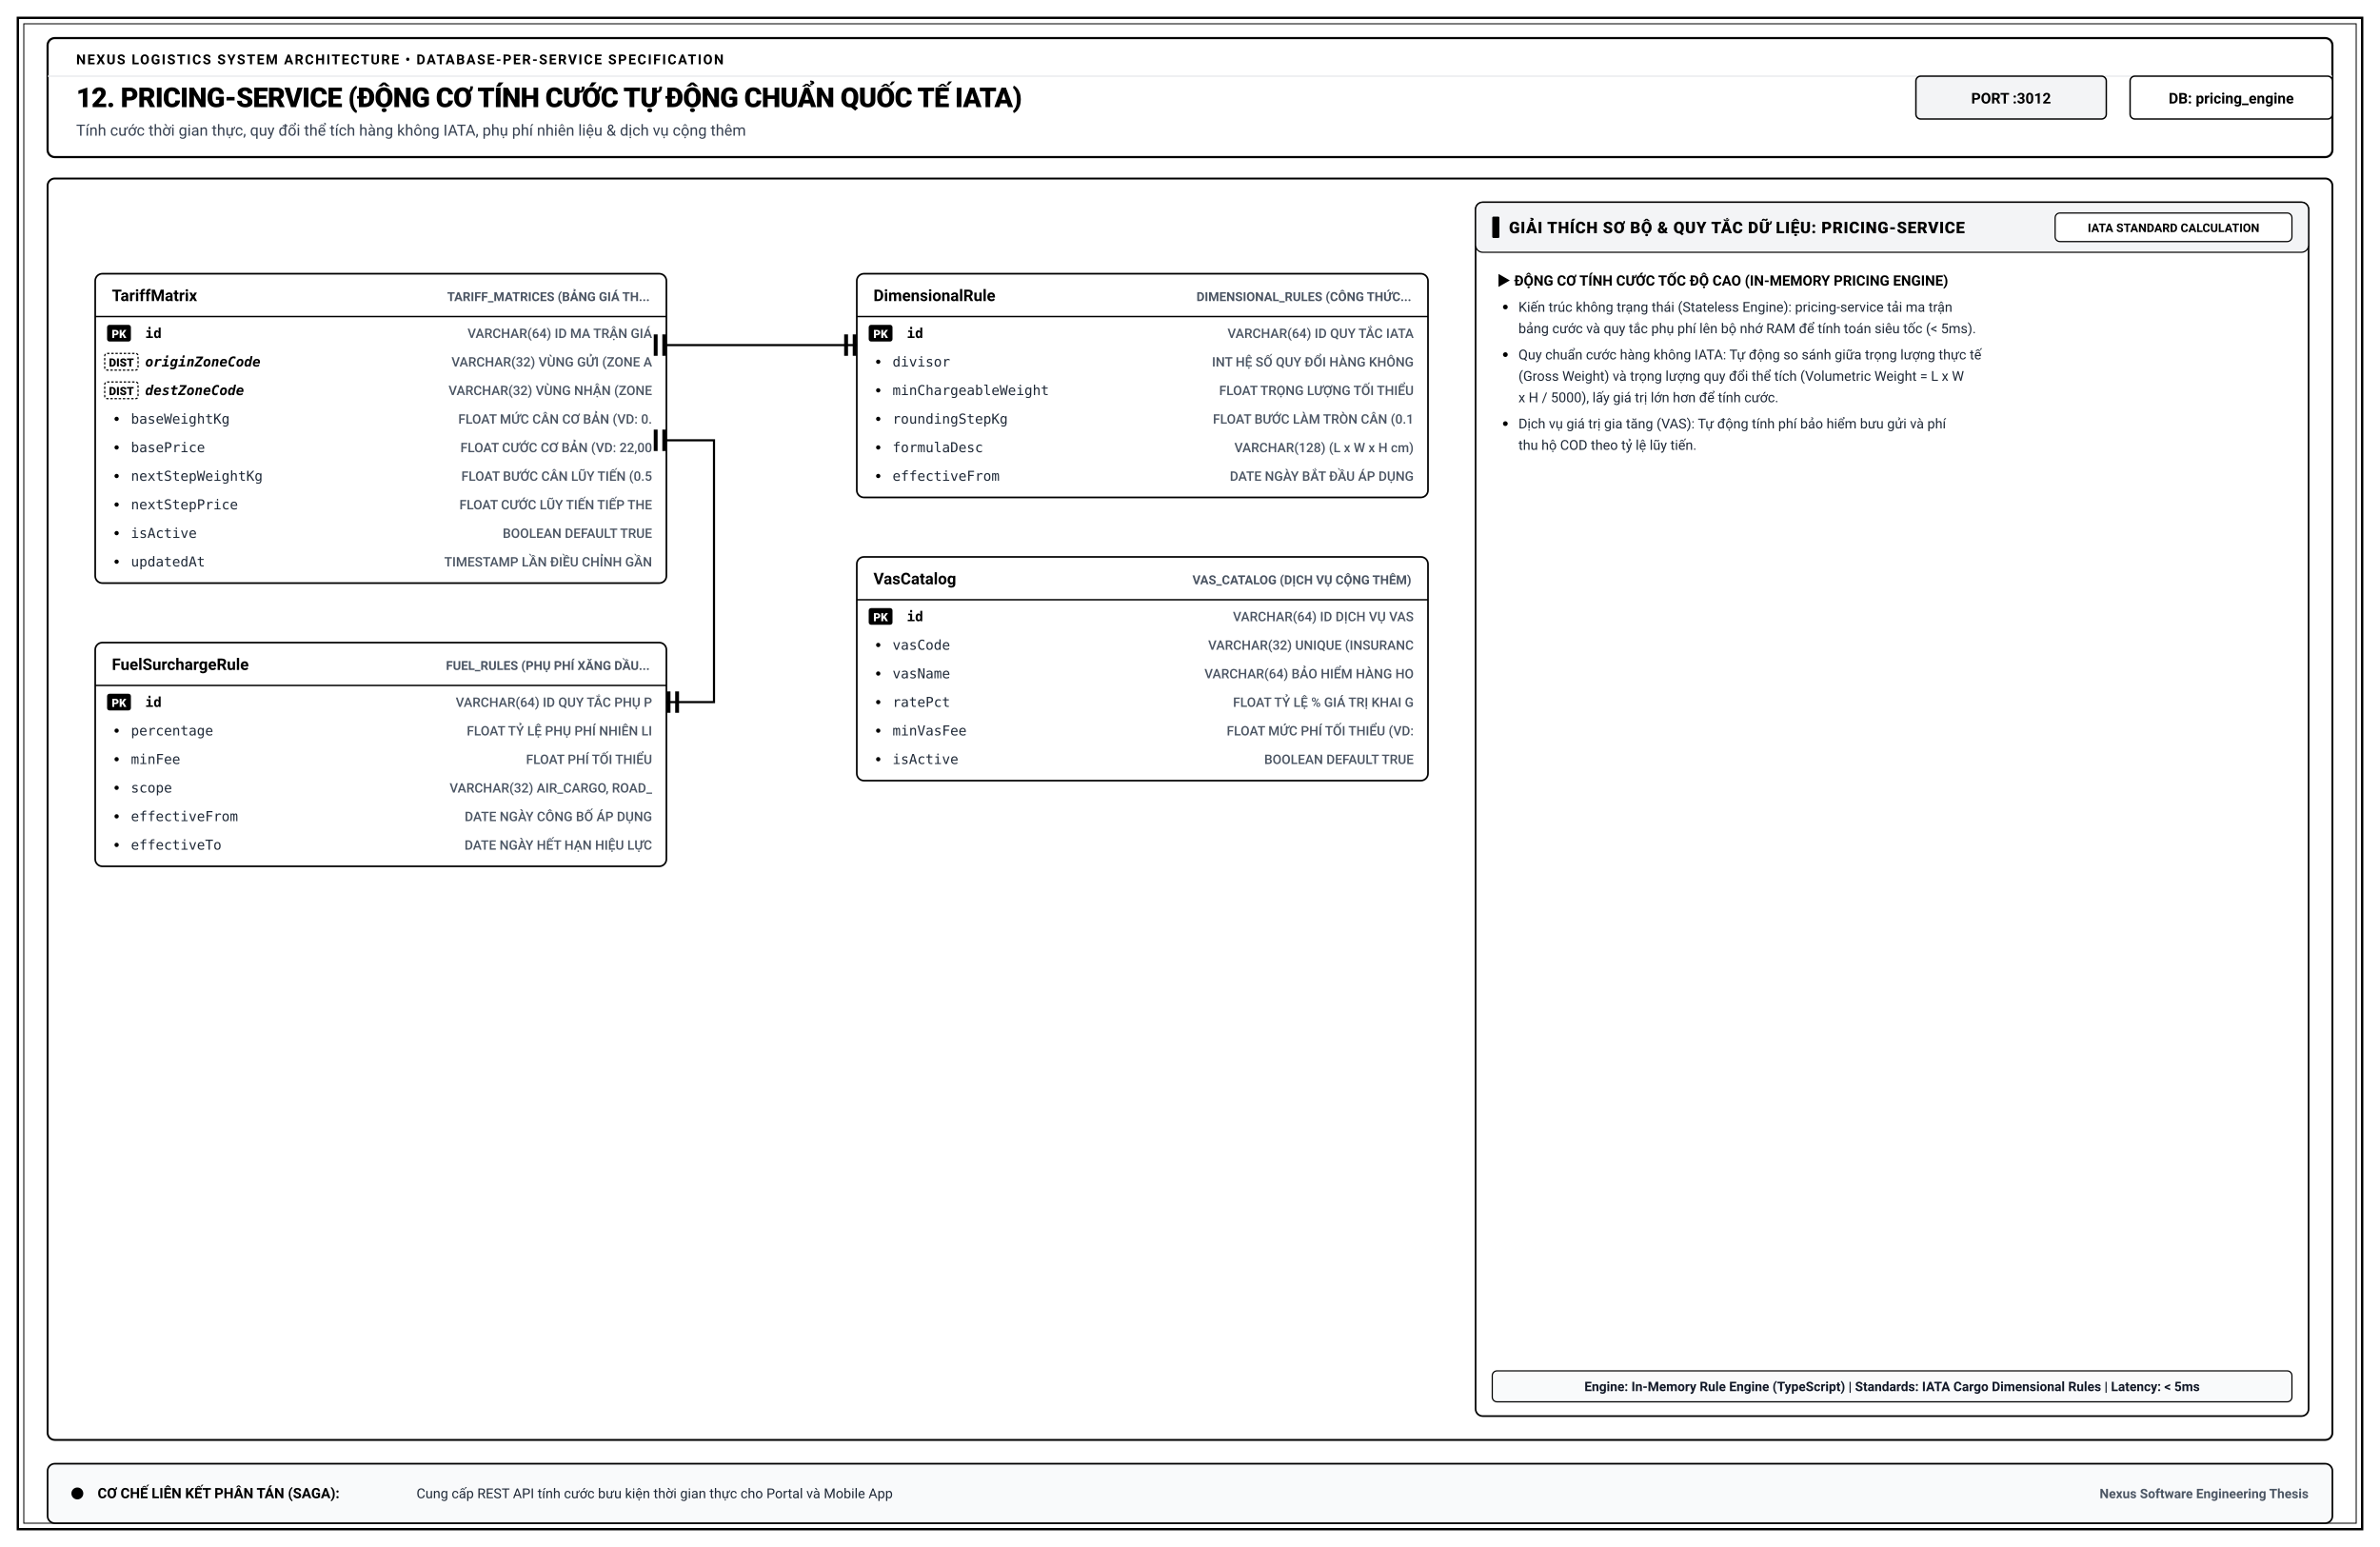
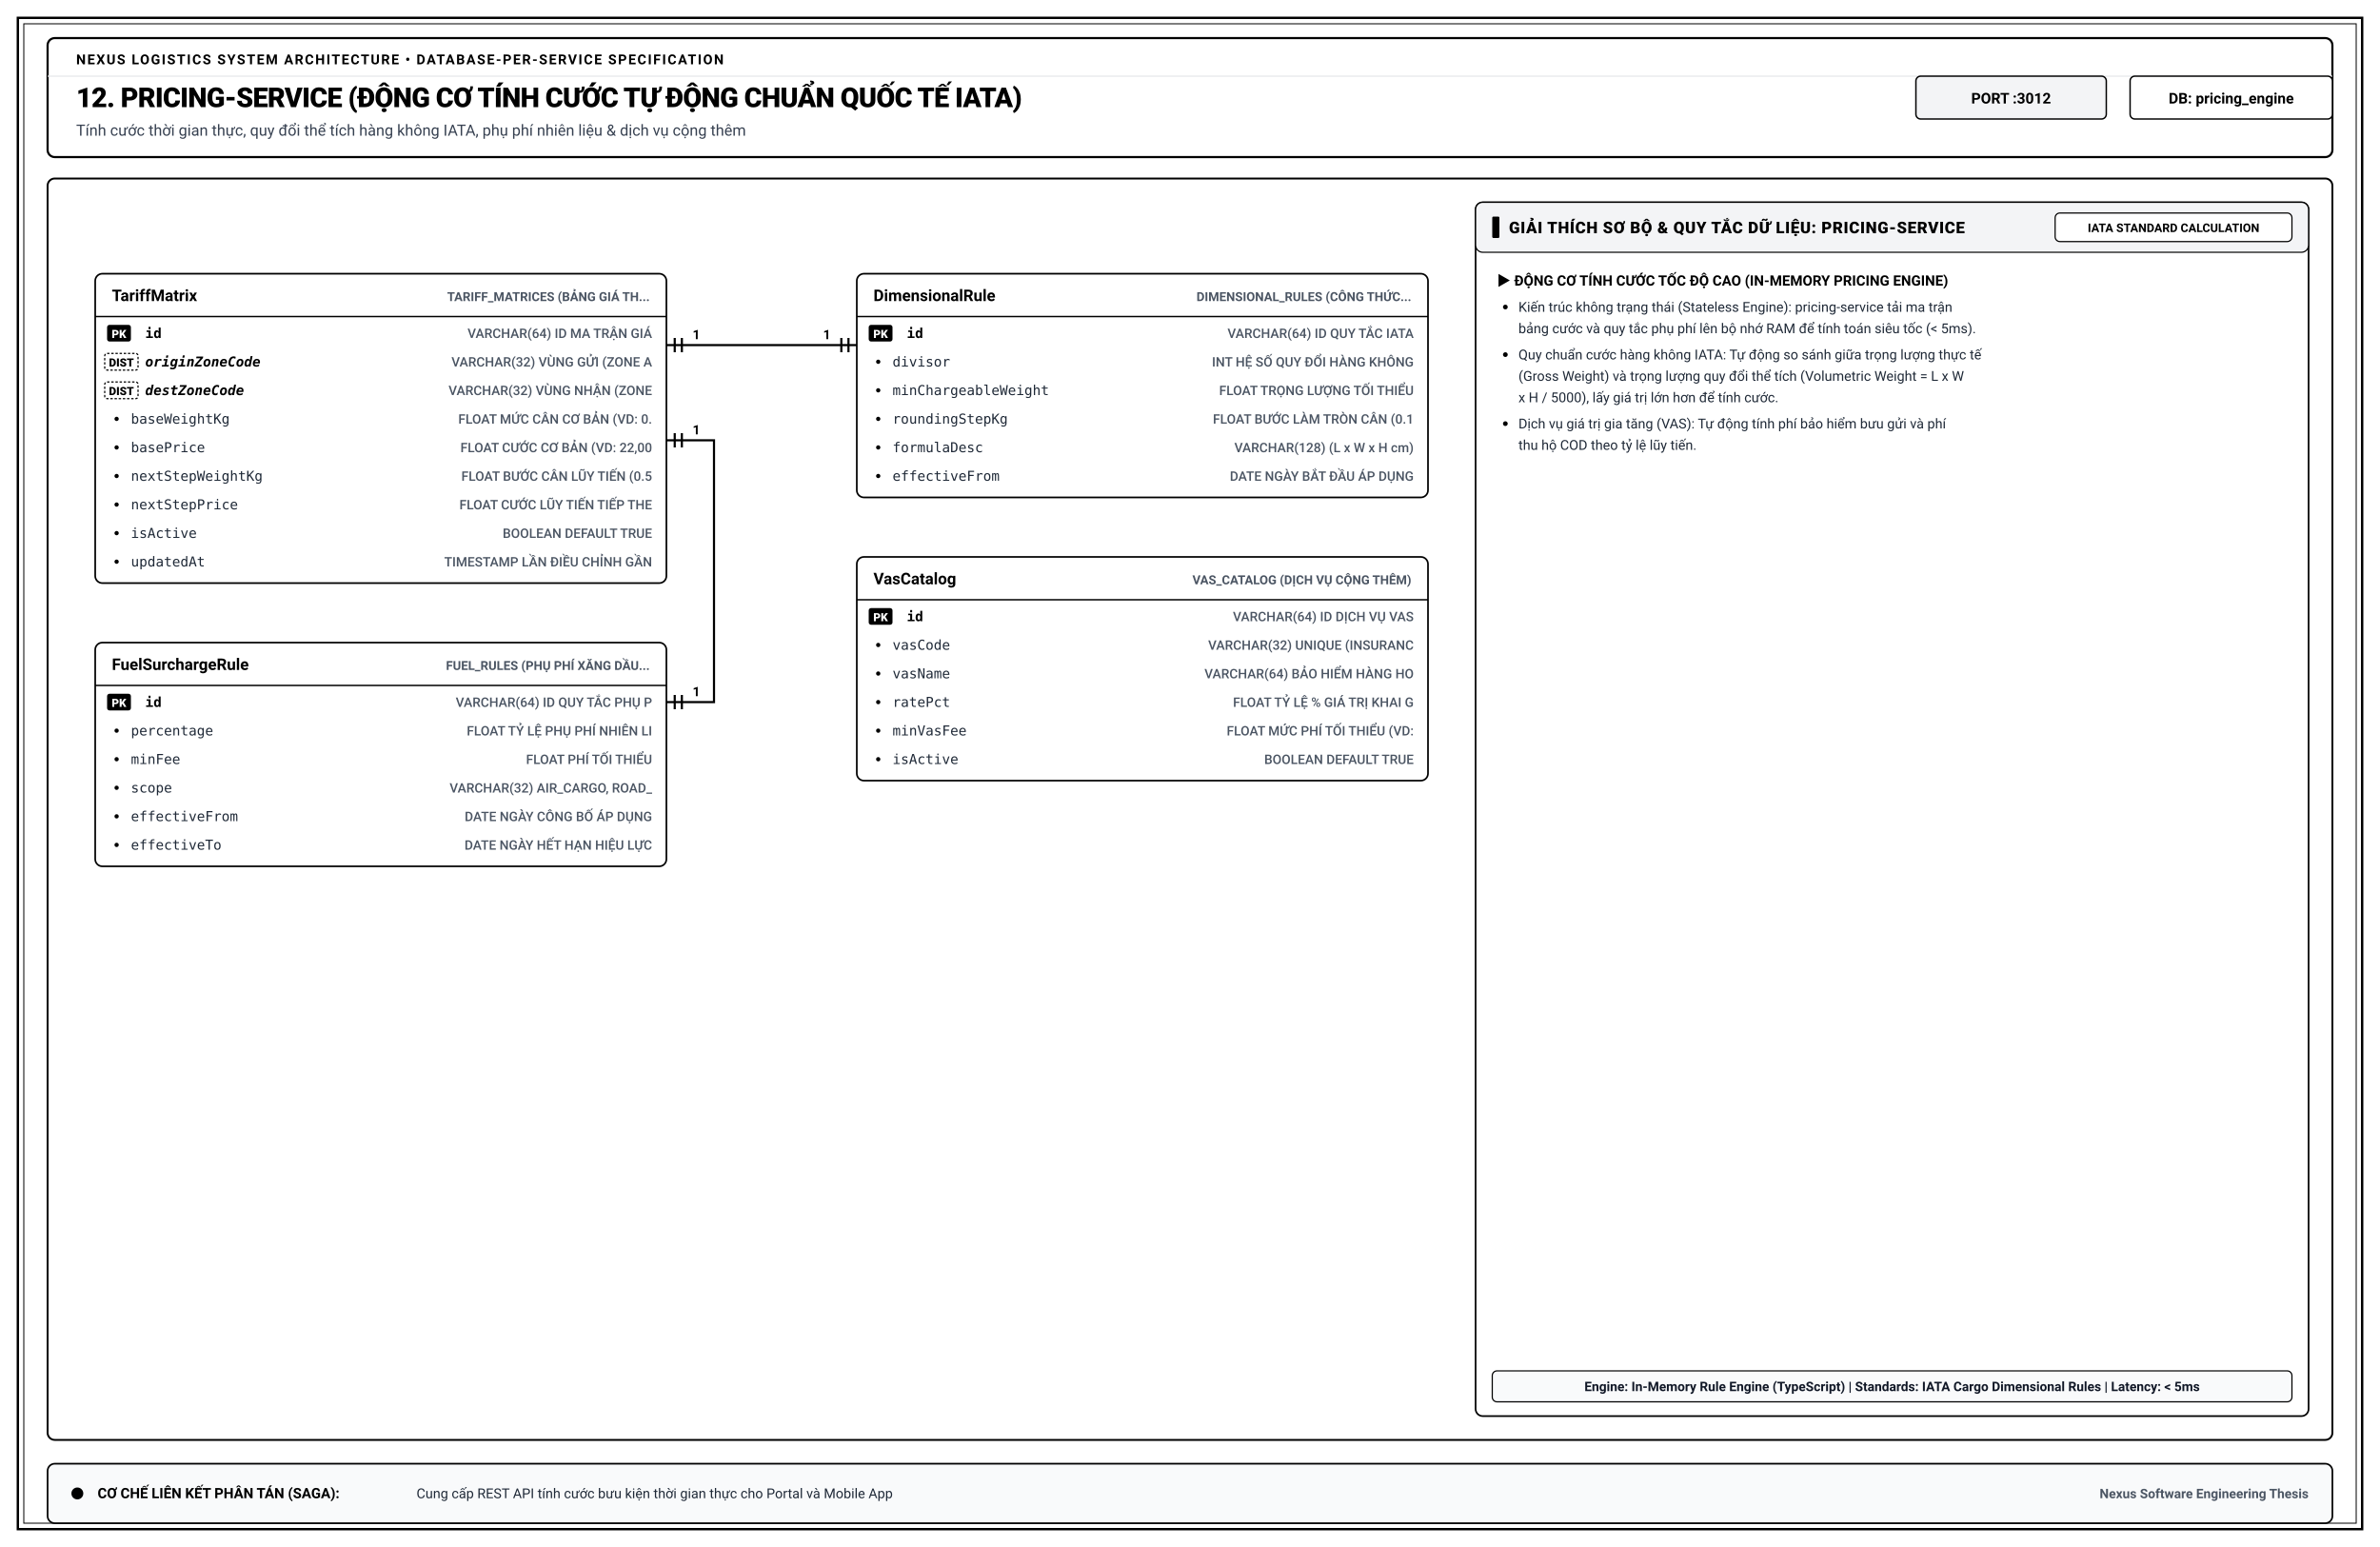
<svg xmlns="http://www.w3.org/2000/svg" viewBox="0 0 2000 1300" width="100%" height="100%" style="background:#FFFFFF;">
-   <defs>
-     <marker id="crow-many" markerWidth="14" markerHeight="14" refX="10" refY="7" orient="auto">
-       <path d="M 0 0 L 10 7 L 0 14 M 10 0 L 10 14" stroke="#000000" stroke-width="1.8" fill="none" />
-     </marker>
-     <marker id="crow-one" markerWidth="14" markerHeight="14" refX="10" refY="7" orient="auto">
-       <line x1="5" y1="2" x2="5" y2="12" stroke="#000000" stroke-width="1.8" />
-       <line x1="9" y1="2" x2="9" y2="12" stroke="#000000" stroke-width="1.8" />
-     </marker>
-     <marker id="arrow-dist" markerWidth="12" markerHeight="12" refX="9" refY="6" orient="auto">
-       <path d="M 0 1 L 9 6 L 0 11 z" fill="#000000" />
-     </marker>
-   </defs>
  <rect width="100%" height="100%" fill="#FFFFFF" />
  <rect x="15" y="15" width="1970" height="1270" fill="none" stroke="#000000" stroke-width="2" />
  <rect x="20" y="20" width="1960" height="1260" fill="none" stroke="#000000" stroke-width="0.8" />
  <style>
    text { font-family: -apple-system, BlinkMacSystemFont, "Segoe UI", Roboto, "Helvetica Neue", Arial, sans-serif; }
    .doc-badge { font-size: 11.5px; font-weight: 700; fill: #000000; letter-spacing: 1.2px; text-transform: uppercase; }
    .doc-title { font-size: 23px; font-weight: 800; fill: #000000; letter-spacing: -0.5px; }
    .doc-subtitle { font-size: 13px; font-weight: 400; fill: #374151; }
    
    .tbl-header { font-size: 13.5px; font-weight: 700; fill: #000000; }
    .tbl-tag { font-size: 10.5px; font-weight: 600; fill: #4B5563; text-transform: uppercase; }
    .tbl-field-pk { font-size: 11.5px; font-weight: 700; fill: #000000; font-family: ui-monospace, Menlo, monospace; }
    .tbl-field-fk { font-size: 11.5px; font-weight: 600; fill: #000000; font-family: ui-monospace, Menlo, monospace; }
    .tbl-field-dist { font-size: 11.5px; font-weight: 600; fill: #000000; font-style: italic; font-family: ui-monospace, Menlo, monospace; }
    .tbl-field-normal { font-size: 11.5px; font-weight: 500; fill: #1F2937; font-family: ui-monospace, Menlo, monospace; }
    .tbl-type { font-size: 11px; font-weight: 500; fill: #4B5563; }

    .badge-pk { font-size: 9.5px; font-weight: 800; fill: #FFFFFF; }
    .badge-fk { font-size: 9.5px; font-weight: 800; fill: #000000; }
    .badge-dist { font-size: 9.5px; font-weight: 800; fill: #000000; }

    .panel-header { font-size: 13.5px; font-weight: 800; fill: #000000; text-transform: uppercase; letter-spacing: 0.5px; }
    .panel-sec-title { font-size: 12px; font-weight: 700; fill: #000000; }
    .panel-body { font-size: 11.5px; font-weight: 400; fill: #1F2937; }
    .panel-bold { font-weight: 700; fill: #000000; }
    .panel-code { font-family: ui-monospace, Menlo, monospace; font-size: 11px; font-weight: 700; fill: #000000; }
  </style>
  <g id="Header" transform="translate(40, 32)">
    <rect width="1920" height="100" rx="6" fill="#FFFFFF" stroke="#000000" stroke-width="1.8" />
    <line x1="0" y1="32" x2="1920" y2="32" stroke="#E5E7EB" stroke-width="1" />
    <text x="24" y="22" class="doc-badge">NEXUS LOGISTICS SYSTEM ARCHITECTURE • DATABASE-PER-SERVICE SPECIFICATION</text>
    <text x="24" y="58" class="doc-title">12. PRICING-SERVICE (ĐỘNG CƠ TÍNH CƯỚC TỰ ĐỘNG CHUẨN QUỐC TẾ IATA)</text>
    <text x="24" y="82" class="doc-subtitle">Tính cước thời gian thực, quy đổi thể tích hàng không IATA, phụ phí nhiên liệu &amp; dịch vụ cộng thêm</text>
    <rect x="1570" y="32" width="160" height="36" rx="4" fill="#F3F4F6" stroke="#000000" stroke-width="1.2" />
    <text x="1650" y="55" font-size="12.5" font-weight="700" fill="#000000" text-anchor="middle">PORT :3012</text>
    <rect x="1750" y="32" width="170" height="36" rx="4" fill="#FFFFFF" stroke="#000000" stroke-width="1.2" />
    <text x="1835" y="55" font-size="12.5" font-weight="700" fill="#000000" text-anchor="middle">DB: pricing_engine</text>
  </g>
  <g id="ServiceBody" transform="translate(40, 150)">
    <rect width="1920" height="1060" rx="6" fill="#FFFFFF" stroke="#000000" stroke-width="1.6" />
    <g transform="translate(40, 80)">
      <rect width="480" height="260" rx="6" fill="#FFFFFF" stroke="#000000" stroke-width="1.4" />
      <line x1="0" y1="36" x2="480" y2="36" stroke="#000000" stroke-width="1.2" />
      <text x="14" y="23" class="tbl-header">TariffMatrix</text>
      <text x="466" y="23" class="tbl-tag" text-anchor="end">TARIFF_MATRICES (BẢNG GIÁ TH...</text>
      <rect x="10" y="43" width="20" height="14" rx="2" fill="#000000" />
      <text x="20" y="54" class="badge-pk" text-anchor="middle">PK</text>
      <text x="42" y="54" class="tbl-field-pk">id</text>
      <text x="468" y="54" class="tbl-type" text-anchor="end">VARCHAR(64) ID MA TRẬN GIÁ</text>
      <rect x="8" y="67" width="28" height="14" rx="2" fill="#FFFFFF" stroke="#000000" stroke-width="1" stroke-dasharray="2 1.5" />
      <text x="22" y="78" class="badge-dist" text-anchor="middle">DIST</text>
      <text x="42" y="78" class="tbl-field-dist">originZoneCode</text>
      <text x="468" y="78" class="tbl-type" text-anchor="end">VARCHAR(32) VÙNG GỬI (ZONE A</text>
      <rect x="8" y="91" width="28" height="14" rx="2" fill="#FFFFFF" stroke="#000000" stroke-width="1" stroke-dasharray="2 1.5" />
      <text x="22" y="102" class="badge-dist" text-anchor="middle">DIST</text>
      <text x="42" y="102" class="tbl-field-dist">destZoneCode</text>
      <text x="468" y="102" class="tbl-type" text-anchor="end">VARCHAR(32) VÙNG NHẬN (ZONE</text>
      <circle cx="18" cy="122" r="1.8" fill="#000000" />
      <text x="30" y="126" class="tbl-field-normal">baseWeightKg</text>
      <text x="468" y="126" class="tbl-type" text-anchor="end">FLOAT MỨC CÂN CƠ BẢN (VD: 0.</text>
      <circle cx="18" cy="146" r="1.8" fill="#000000" />
      <text x="30" y="150" class="tbl-field-normal">basePrice</text>
      <text x="468" y="150" class="tbl-type" text-anchor="end">FLOAT CƯỚC CƠ BẢN (VD: 22,00</text>
      <circle cx="18" cy="170" r="1.8" fill="#000000" />
      <text x="30" y="174" class="tbl-field-normal">nextStepWeightKg</text>
      <text x="468" y="174" class="tbl-type" text-anchor="end">FLOAT BƯỚC CÂN LŨY TIẾN (0.5</text>
      <circle cx="18" cy="194" r="1.8" fill="#000000" />
      <text x="30" y="198" class="tbl-field-normal">nextStepPrice</text>
      <text x="468" y="198" class="tbl-type" text-anchor="end">FLOAT CƯỚC LŨY TIẾN TIẾP THE</text>
      <circle cx="18" cy="218" r="1.8" fill="#000000" />
      <text x="30" y="222" class="tbl-field-normal">isActive</text>
      <text x="468" y="222" class="tbl-type" text-anchor="end">BOOLEAN DEFAULT TRUE</text>
      <circle cx="18" cy="242" r="1.8" fill="#000000" />
      <text x="30" y="246" class="tbl-field-normal">updatedAt</text>
      <text x="468" y="246" class="tbl-type" text-anchor="end">TIMESTAMP LẦN ĐIỀU CHỈNH GẦN</text>
    </g>
    <g transform="translate(680, 80)">
      <rect width="480" height="188" rx="6" fill="#FFFFFF" stroke="#000000" stroke-width="1.4" />
      <line x1="0" y1="36" x2="480" y2="36" stroke="#000000" stroke-width="1.2" />
      <text x="14" y="23" class="tbl-header">DimensionalRule</text>
      <text x="466" y="23" class="tbl-tag" text-anchor="end">DIMENSIONAL_RULES (CÔNG THỨC...</text>
      <rect x="10" y="43" width="20" height="14" rx="2" fill="#000000" />
      <text x="20" y="54" class="badge-pk" text-anchor="middle">PK</text>
      <text x="42" y="54" class="tbl-field-pk">id</text>
      <text x="468" y="54" class="tbl-type" text-anchor="end">VARCHAR(64) ID QUY TẮC IATA</text>
      <circle cx="18" cy="74" r="1.8" fill="#000000" />
      <text x="30" y="78" class="tbl-field-normal">divisor</text>
      <text x="468" y="78" class="tbl-type" text-anchor="end">INT HỆ SỐ QUY ĐỔI HÀNG KHÔNG</text>
      <circle cx="18" cy="98" r="1.8" fill="#000000" />
      <text x="30" y="102" class="tbl-field-normal">minChargeableWeight</text>
      <text x="468" y="102" class="tbl-type" text-anchor="end">FLOAT TRỌNG LƯỢNG TỐI THIỂU</text>
      <circle cx="18" cy="122" r="1.8" fill="#000000" />
      <text x="30" y="126" class="tbl-field-normal">roundingStepKg</text>
      <text x="468" y="126" class="tbl-type" text-anchor="end">FLOAT BƯỚC LÀM TRÒN CÂN (0.1</text>
      <circle cx="18" cy="146" r="1.8" fill="#000000" />
      <text x="30" y="150" class="tbl-field-normal">formulaDesc</text>
      <text x="468" y="150" class="tbl-type" text-anchor="end">VARCHAR(128) (L x W x H cm)</text>
      <circle cx="18" cy="170" r="1.8" fill="#000000" />
      <text x="30" y="174" class="tbl-field-normal">effectiveFrom</text>
      <text x="468" y="174" class="tbl-type" text-anchor="end">DATE NGÀY BẮT ĐẦU ÁP DỤNG</text>
    </g>
    <g transform="translate(40, 390)">
      <rect width="480" height="188" rx="6" fill="#FFFFFF" stroke="#000000" stroke-width="1.4" />
      <line x1="0" y1="36" x2="480" y2="36" stroke="#000000" stroke-width="1.2" />
      <text x="14" y="23" class="tbl-header">FuelSurchargeRule</text>
      <text x="466" y="23" class="tbl-tag" text-anchor="end">FUEL_RULES (PHỤ PHÍ XĂNG DẦU...</text>
      <rect x="10" y="43" width="20" height="14" rx="2" fill="#000000" />
      <text x="20" y="54" class="badge-pk" text-anchor="middle">PK</text>
      <text x="42" y="54" class="tbl-field-pk">id</text>
      <text x="468" y="54" class="tbl-type" text-anchor="end">VARCHAR(64) ID QUY TẮC PHỤ P</text>
      <circle cx="18" cy="74" r="1.8" fill="#000000" />
      <text x="30" y="78" class="tbl-field-normal">percentage</text>
      <text x="468" y="78" class="tbl-type" text-anchor="end">FLOAT TỶ LỆ PHỤ PHÍ NHIÊN LI</text>
      <circle cx="18" cy="98" r="1.8" fill="#000000" />
      <text x="30" y="102" class="tbl-field-normal">minFee</text>
      <text x="468" y="102" class="tbl-type" text-anchor="end">FLOAT PHÍ TỐI THIỂU</text>
      <circle cx="18" cy="122" r="1.8" fill="#000000" />
      <text x="30" y="126" class="tbl-field-normal">scope</text>
      <text x="468" y="126" class="tbl-type" text-anchor="end">VARCHAR(32) AIR_CARGO, ROAD_</text>
      <circle cx="18" cy="146" r="1.8" fill="#000000" />
      <text x="30" y="150" class="tbl-field-normal">effectiveFrom</text>
      <text x="468" y="150" class="tbl-type" text-anchor="end">DATE NGÀY CÔNG BỐ ÁP DỤNG</text>
      <circle cx="18" cy="170" r="1.8" fill="#000000" />
      <text x="30" y="174" class="tbl-field-normal">effectiveTo</text>
      <text x="468" y="174" class="tbl-type" text-anchor="end">DATE NGÀY HẾT HẠN HIỆU LỰC</text>
    </g>
    <g transform="translate(680, 318)">
      <rect width="480" height="188" rx="6" fill="#FFFFFF" stroke="#000000" stroke-width="1.4" />
      <line x1="0" y1="36" x2="480" y2="36" stroke="#000000" stroke-width="1.2" />
      <text x="14" y="23" class="tbl-header">VasCatalog</text>
      <text x="466" y="23" class="tbl-tag" text-anchor="end">VAS_CATALOG (DỊCH VỤ CỘNG THÊM)</text>
      <rect x="10" y="43" width="20" height="14" rx="2" fill="#000000" />
      <text x="20" y="54" class="badge-pk" text-anchor="middle">PK</text>
      <text x="42" y="54" class="tbl-field-pk">id</text>
      <text x="468" y="54" class="tbl-type" text-anchor="end">VARCHAR(64) ID DỊCH VỤ VAS</text>
      <circle cx="18" cy="74" r="1.8" fill="#000000" />
      <text x="30" y="78" class="tbl-field-normal">vasCode</text>
      <text x="468" y="78" class="tbl-type" text-anchor="end">VARCHAR(32) UNIQUE (INSURANC</text>
      <circle cx="18" cy="98" r="1.8" fill="#000000" />
      <text x="30" y="102" class="tbl-field-normal">vasName</text>
      <text x="468" y="102" class="tbl-type" text-anchor="end">VARCHAR(64) BẢO HIỂM HÀNG HO</text>
      <circle cx="18" cy="122" r="1.8" fill="#000000" />
      <text x="30" y="126" class="tbl-field-normal">ratePct</text>
      <text x="468" y="126" class="tbl-type" text-anchor="end">FLOAT TỶ LỆ % GIÁ TRỊ KHAI G</text>
      <circle cx="18" cy="146" r="1.8" fill="#000000" />
      <text x="30" y="150" class="tbl-field-normal">minVasFee</text>
      <text x="468" y="150" class="tbl-type" text-anchor="end">FLOAT MỨC PHÍ TỐI THIỂU (VD:</text>
      <circle cx="18" cy="170" r="1.8" fill="#000000" />
      <text x="30" y="174" class="tbl-field-normal">isActive</text>
      <text x="468" y="174" class="tbl-type" text-anchor="end">BOOLEAN DEFAULT TRUE</text>
    </g>
-     <path d="M 520 140 L 680 140" stroke="#000000" stroke-width="1.8" fill="none" marker-start="url(#crow-one)" marker-end="url(#crow-one)" />
-     <path d="M 520 220 L 560 220 L 560 440 L 520 440" stroke="#000000" stroke-width="1.8" fill="none" marker-start="url(#crow-one)" marker-end="url(#crow-one)" />
+     <path d="M 520 140 L 680 140" stroke="#000000" stroke-width="1.8" fill="none" />
+     <line x1="527.0" y1="134.0" x2="527.0" y2="146.0" stroke="#000000" stroke-width="1.8" />
+     <line x1="533.0" y1="134.0" x2="533.0" y2="146.0" stroke="#000000" stroke-width="1.8" />
+     <text x="542.0" y="135.0" font-size="11" font-weight="700" fill="#000000" text-anchor="start">1</text>
+     <line x1="673.0" y1="134.0" x2="673.0" y2="146.0" stroke="#000000" stroke-width="1.8" />
+     <line x1="667.0" y1="134.0" x2="667.0" y2="146.0" stroke="#000000" stroke-width="1.8" />
+     <text x="658.0" y="135.0" font-size="11" font-weight="700" fill="#000000" text-anchor="end">1</text>
+     <path d="M 520 220 L 560 220 L 560 440 L 520 440" stroke="#000000" stroke-width="1.8" fill="none" />
+     <line x1="527.0" y1="214.0" x2="527.0" y2="226.0" stroke="#000000" stroke-width="1.8" />
+     <line x1="533.0" y1="214.0" x2="533.0" y2="226.0" stroke="#000000" stroke-width="1.8" />
+     <text x="542.0" y="215.0" font-size="11" font-weight="700" fill="#000000" text-anchor="start">1</text>
+     <line x1="527.0" y1="434.0" x2="527.0" y2="446.0" stroke="#000000" stroke-width="1.8" />
+     <line x1="533.0" y1="434.0" x2="533.0" y2="446.0" stroke="#000000" stroke-width="1.8" />
+     <text x="542.0" y="435.0" font-size="11" font-weight="700" fill="#000000" text-anchor="start">1</text>
    <g transform="translate(1200, 20)">
      <rect width="700" height="1020" rx="6" fill="#FFFFFF" stroke="#000000" stroke-width="1.4" />
      <rect x="0" y="0" width="700" height="42" rx="6" fill="#F3F4F6" stroke="#000000" stroke-width="1" />
      <rect x="14" y="12" width="6" height="18" rx="1" fill="#000000" />
      <text x="28" y="26" class="panel-header">GIẢI THÍCH SƠ BỘ &amp; QUY TẮC DỮ LIỆU: PRICING-SERVICE</text>
      <rect x="487" y="9" width="199" height="24" rx="4" fill="#FFFFFF" stroke="#000000" stroke-width="1" />
      <text x="586.5" y="25" font-size="10" font-weight="700" fill="#000000" text-anchor="middle">IATA STANDARD CALCULATION</text>
      <text x="18" y="70" class="panel-sec-title">▶ ĐỘNG CƠ TÍNH CƯỚC TỐC ĐỘ CAO (IN-MEMORY PRICING ENGINE)</text>
      <circle cx="25" cy="88" r="2" fill="#000000" />
      <text x="36" y="92" class="panel-body">Kiến trúc không trạng thái (Stateless Engine): pricing-service tải ma trận</text>
      <text x="36" y="110" class="panel-body">bảng cước và quy tắc phụ phí lên bộ nhớ RAM để tính toán siêu tốc (&lt; 5ms).</text>
      <circle cx="25" cy="128" r="2" fill="#000000" />
      <text x="36" y="132" class="panel-body">Quy chuẩn cước hàng không IATA: Tự động so sánh giữa trọng lượng thực tế</text>
      <text x="36" y="150" class="panel-body">(Gross Weight) và trọng lượng quy đổi thể tích (Volumetric Weight = L x W</text>
      <text x="36" y="168" class="panel-body">x H / 5000), lấy giá trị lớn hơn để tính cước.</text>
      <circle cx="25" cy="186" r="2" fill="#000000" />
      <text x="36" y="190" class="panel-body">Dịch vụ giá trị gia tăng (VAS): Tự động tính phí bảo hiểm bưu gửi và phí</text>
      <text x="36" y="208" class="panel-body">thu hộ COD theo tỷ lệ lũy tiến.</text>
      <rect x="14" y="982" width="672" height="26" rx="4" fill="#F9FAFB" stroke="#000000" stroke-width="1" />
      <text x="350.0" y="999" font-size="11" font-weight="600" fill="#111827" text-anchor="middle">Engine: In-Memory Rule Engine (TypeScript) | Standards: IATA Cargo Dimensional Rules | Latency: &lt; 5ms</text>
    </g>
  </g>
  <g id="FooterSaga" transform="translate(40, 1230)">
    <rect width="1920" height="50" rx="6" fill="#F9FAFB" stroke="#000000" stroke-width="1.4" />
    <circle cx="25" cy="25" r="5" fill="#000000" />
    <text x="42" y="29" font-size="12" font-weight="700" fill="#000000">CƠ CHẾ LIÊN KẾT PHÂN TÁN (SAGA):</text>
    <text x="310" y="29" font-size="11.5" fill="#1F2937">Cung cấp REST API tính cước bưu kiện thời gian thực cho Portal và Mobile App</text>
    <text x="1900" y="29" font-size="11" font-weight="600" fill="#4B5563" text-anchor="end">Nexus Software Engineering Thesis</text>
  </g>
</svg>
